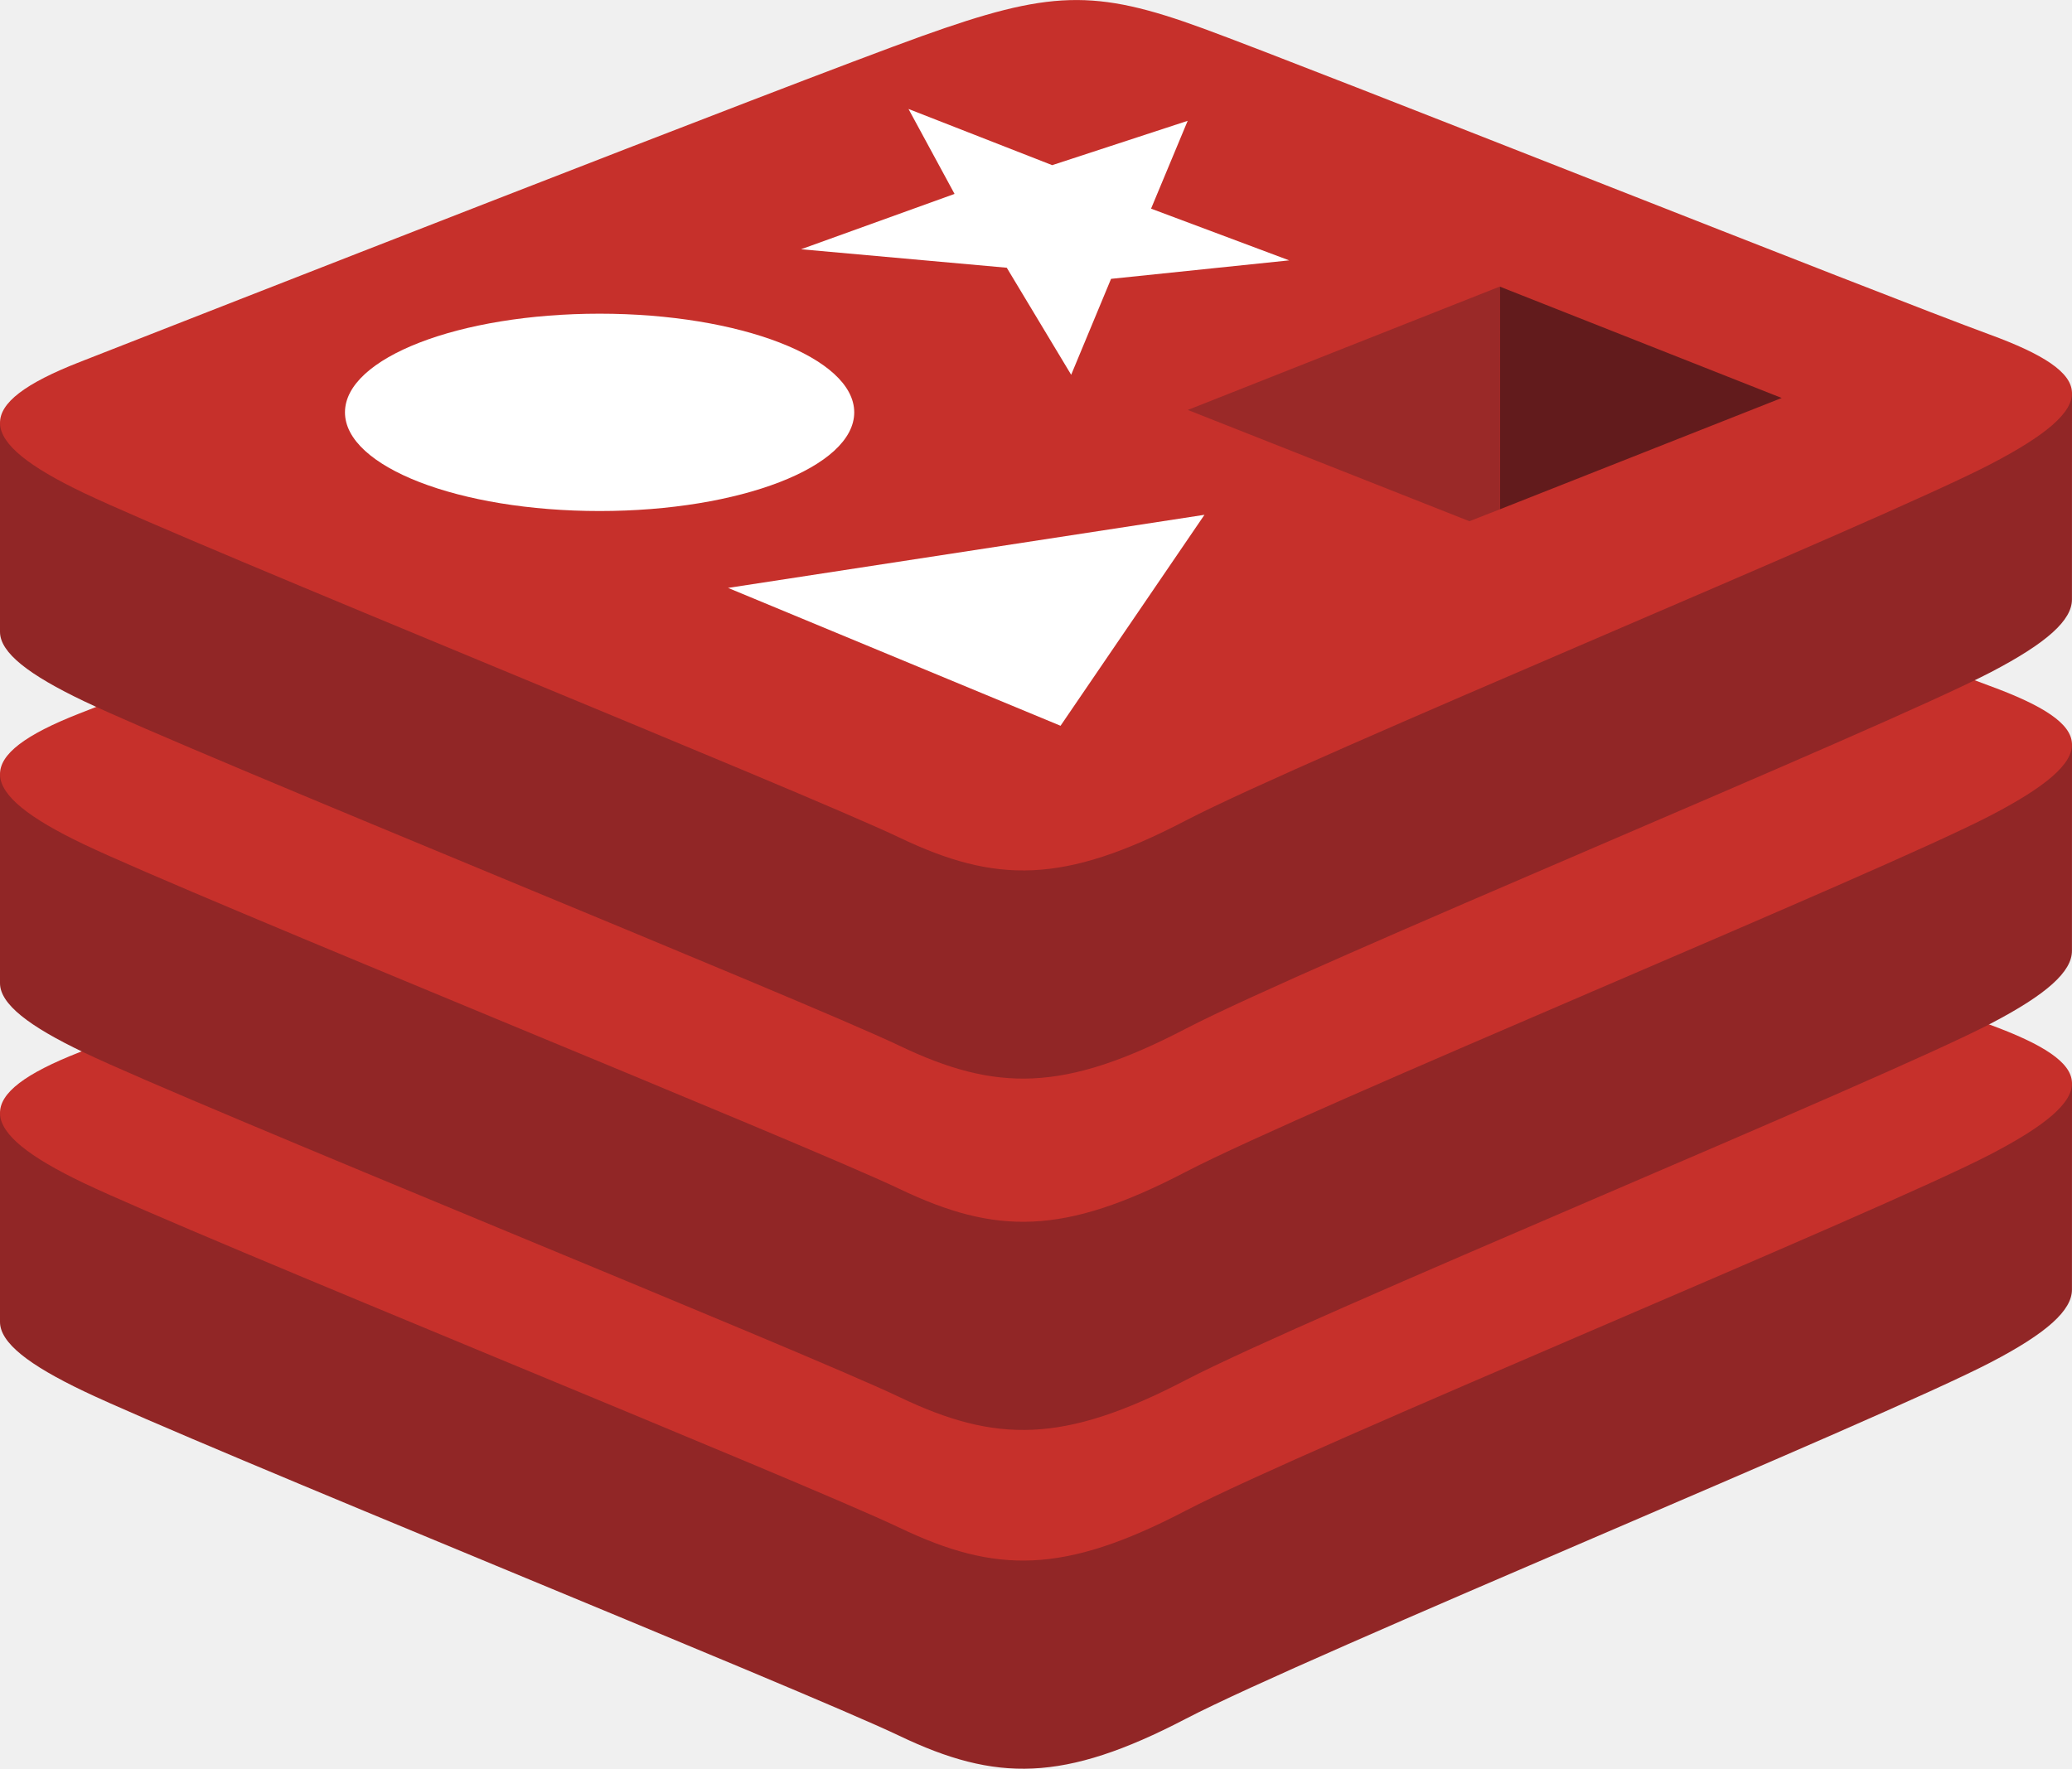
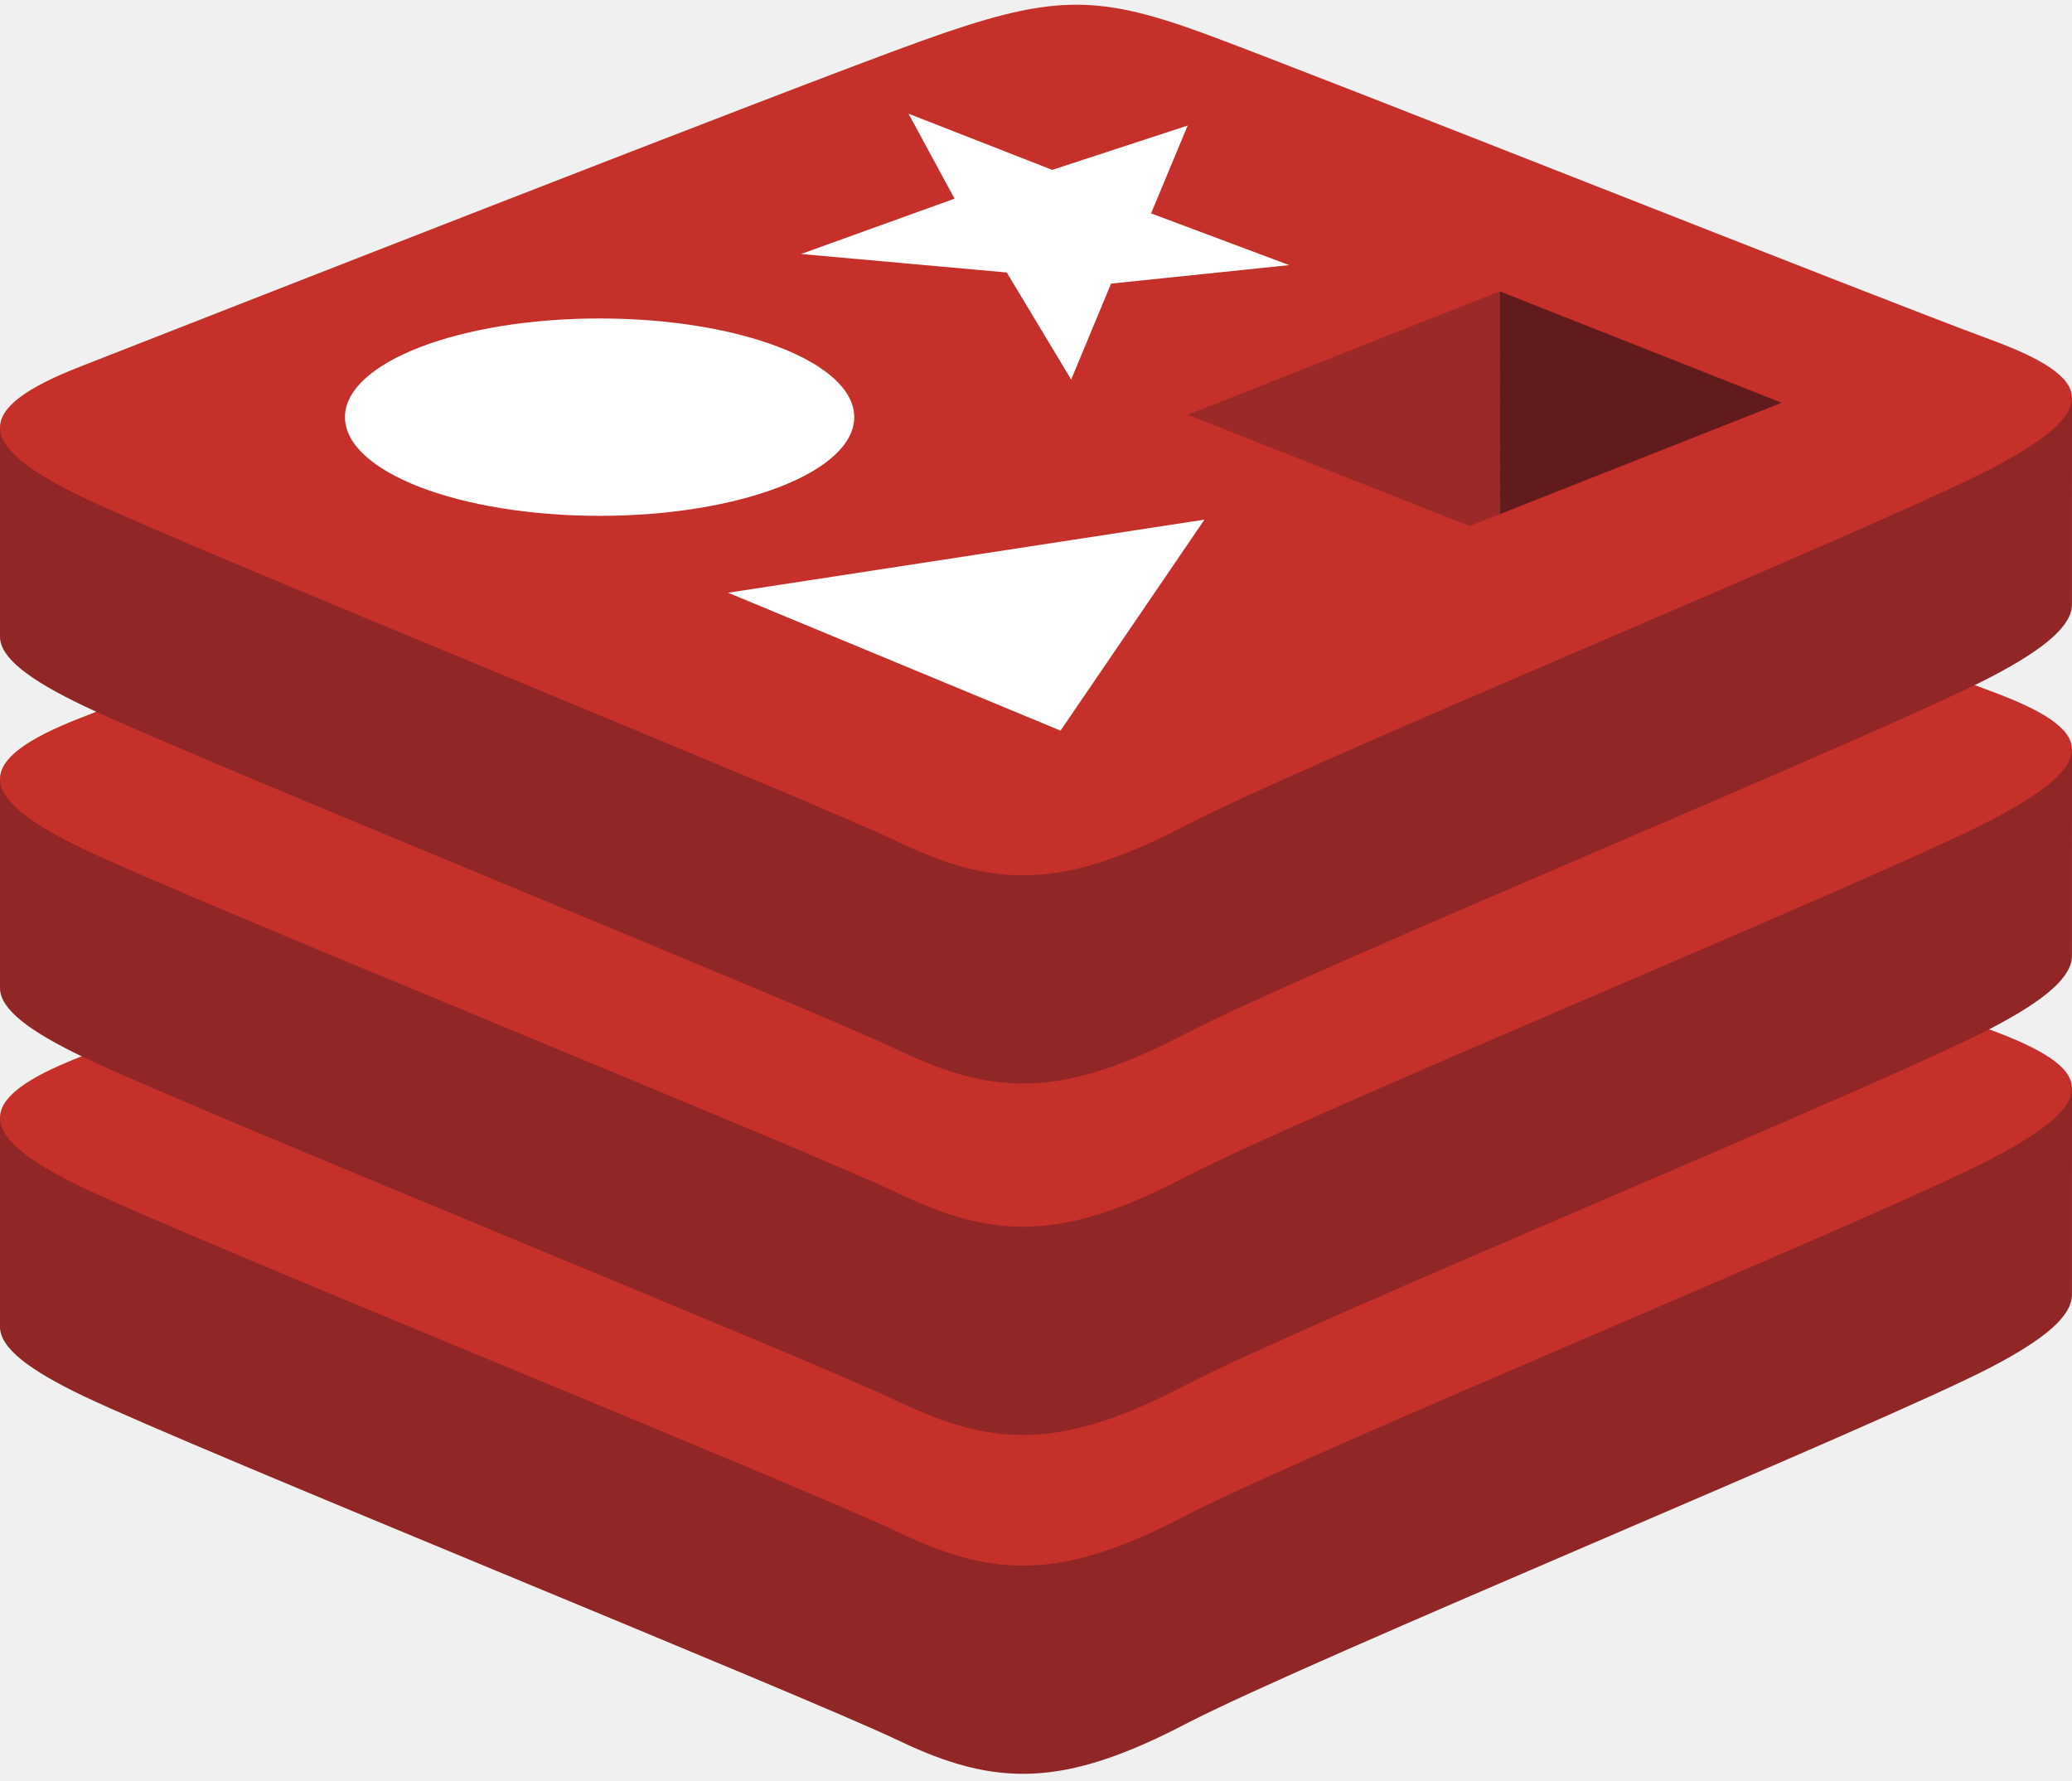
- <svg xmlns="http://www.w3.org/2000/svg" preserveAspectRatio="xMinYMin meet" viewBox="0 0.58 256 218.59">
-   <path fill="#912626" d="M245.97 168.943c-13.662 7.121-84.434 36.22-99.501 44.075s-23.437 7.78-35.34 2.09c-11.902-5.69-87.216-36.112-100.783-42.597C3.566 169.271 0 166.535 0 163.951v-25.876s98.05-21.345 113.879-27.024c15.828-5.679 21.32-5.884 34.79-.95 13.472 4.936 94.018 19.468 107.331 24.344l-.006 25.51c.002 2.558-3.07 5.364-10.024 8.988" />
-   <path fill="#C6302B" d="M245.965 143.22c-13.661 7.118-84.431 36.218-99.498 44.072-15.066 7.857-23.436 7.78-35.338 2.09-11.903-5.686-87.214-36.113-100.78-42.594-13.566-6.485-13.85-10.948-.524-16.166 13.326-5.22 88.224-34.605 104.055-40.284 15.828-5.677 21.319-5.884 34.789-.948 13.471 4.934 83.819 32.935 97.13 37.81 13.316 4.881 13.827 8.9.166 16.02" />
-   <path fill="#912626" d="M245.97 127.074c-13.662 7.122-84.434 36.22-99.501 44.078-15.067 7.853-23.437 7.777-35.34 2.087-11.903-5.687-87.216-36.112-100.783-42.597C3.566 127.402 0 124.67 0 122.085V96.206s98.05-21.344 113.879-27.023c15.828-5.679 21.32-5.885 34.79-.95C162.142 73.168 242.688 87.697 256 92.574l-.006 25.513c.002 2.557-3.07 5.363-10.024 8.987" />
-   <path fill="#C6302B" d="M245.965 101.351c-13.661 7.12-84.431 36.218-99.498 44.075-15.066 7.854-23.436 7.777-35.338 2.087-11.903-5.686-87.214-36.112-100.78-42.594-13.566-6.483-13.85-10.947-.524-16.167C23.151 83.535 98.05 54.148 113.88 48.47c15.828-5.678 21.319-5.884 34.789-.949 13.471 4.934 83.819 32.933 97.13 37.81 13.316 4.88 13.827 8.9.166 16.02" />
-   <path fill="#912626" d="M245.97 83.653c-13.662 7.12-84.434 36.22-99.501 44.078-15.067 7.854-23.437 7.777-35.34 2.087-11.903-5.687-87.216-36.113-100.783-42.595C3.566 83.98 0 81.247 0 78.665v-25.88s98.05-21.343 113.879-27.021c15.828-5.68 21.32-5.884 34.79-.95C162.142 29.749 242.688 44.278 256 49.155l-.006 25.512c.002 2.555-3.07 5.361-10.024 8.986" />
-   <path fill="#C6302B" d="M245.965 57.93c-13.661 7.12-84.431 36.22-99.498 44.074-15.066 7.854-23.436 7.777-35.338 2.09C99.227 98.404 23.915 67.98 10.35 61.497-3.217 55.015-3.5 50.55 9.825 45.331 23.151 40.113 98.05 10.73 113.88 5.05c15.828-5.679 21.319-5.883 34.789-.948s83.819 32.934 97.13 37.811c13.316 4.876 13.827 8.897.166 16.017" />
-   <path fill="#FFF" d="m159.283 32.757-22.01 2.285-4.927 11.856-7.958-13.23-25.415-2.284 18.964-6.839-5.69-10.498 17.755 6.944 16.738-5.48-4.524 10.855zm-28.251 57.518L89.955 73.238l58.86-9.035zm-56.95-50.928c17.375 0 31.46 5.46 31.46 12.194 0 6.736-14.085 12.195-31.46 12.195s-31.46-5.46-31.46-12.195c0-6.734 14.085-12.194 31.46-12.194" />
-   <path fill="#621B1C" d="m185.295 35.998 34.836 13.766-34.806 13.753z" />
-   <path fill="#9A2928" d="m146.755 51.243 38.54-15.245.03 27.519-3.779 1.478z" />
+ <svg xmlns="http://www.w3.org/2000/svg" width="256px" height="220px" viewBox="0 0 256 220" version="1.1" preserveAspectRatio="xMidYMid">
+   <g>
+     <path d="M245.97,168.943 C232.308,176.064 161.536,205.163 146.469,213.018 C131.402,220.874 123.032,220.798 111.129,215.108 C99.227,209.418 23.913,178.996 10.346,172.511 C3.565,169.27 0,166.535 0,163.951 L0,138.075 C0,138.075 98.049,116.73 113.879,111.051 C129.707,105.372 135.199,105.167 148.67,110.101 C162.141,115.037 242.687,129.569 256,134.445 C256,134.445 255.994,157.556 255.994,159.955 C255.996,162.513 252.924,165.319 245.97,168.943" fill="#912626" />
+     <path d="M245.965,143.22 C232.304,150.338 161.534,179.438 146.467,187.292 C131.401,195.149 123.031,195.072 111.129,189.382 C99.226,183.696 23.915,153.269 10.349,146.788 C-3.217,140.303 -3.502,135.84 9.825,130.622 C23.151,125.402 98.049,96.017 113.88,90.338 C129.708,84.661 135.199,84.454 148.669,89.39 C162.14,94.324 232.488,122.325 245.8,127.2 C259.115,132.081 259.626,136.099 245.965,143.22" fill="#C6302B" />
+     <path d="M245.97,127.074 C232.308,134.196 161.536,163.294 146.469,171.152 C131.402,179.005 123.032,178.929 111.129,173.239 C99.226,167.552 23.913,137.127 10.346,130.642 C3.565,127.401 0,124.669 0,122.085 L0,96.206 C0,96.206 98.049,74.862 113.879,69.183 C129.707,63.504 135.199,63.298 148.67,68.233 C162.141,73.168 242.687,87.697 256,92.574 C256,92.574 255.994,115.685 255.994,118.087 C255.996,120.644 252.924,123.45 245.97,127.074" fill="#912626" />
+     <path d="M245.965,101.351 C232.304,108.471 161.534,137.569 146.467,145.426 C131.401,153.28 123.031,153.203 111.129,147.513 C99.226,141.827 23.915,111.401 10.349,104.919 C-3.217,98.436 -3.502,93.972 9.825,88.752 C23.151,83.535 98.049,54.148 113.88,48.47 C129.708,42.792 135.199,42.586 148.669,47.521 C162.14,52.455 232.488,80.454 245.8,85.331 C259.115,90.21 259.626,94.23 245.965,101.35 L245.965,101.351" fill="#C6302B" />
+     <path d="M245.97,83.653 C232.308,90.774 161.536,119.874 146.469,127.731 C131.402,135.585 123.032,135.508 111.129,129.818 C99.226,124.131 23.913,93.705 10.346,87.223 C3.565,83.981 0,81.247 0,78.665 L0,52.786 C0,52.786 98.049,31.442 113.879,25.764 C129.707,20.085 135.199,19.88 148.67,24.814 C162.141,29.749 242.687,44.278 256,49.155 C256,49.155 255.994,72.266 255.994,74.667 C255.996,77.222 252.924,80.028 245.97,83.653" fill="#912626" />
+     <path d="M245.965,57.929 C232.304,65.049 161.534,94.149 146.467,102.004 C131.401,109.858 123.031,109.781 111.129,104.093 C99.227,98.405 23.915,67.981 10.349,61.498 C-3.217,55.015 -3.502,50.55 9.825,45.331 C23.151,40.113 98.049,10.729 113.88,5.049 C129.708,-0.63 135.199,-0.834 148.669,4.101 C162.14,9.036 232.488,37.035 245.8,41.912 C259.115,46.788 259.626,50.809 245.965,57.929" fill="#C6302B" />
+     <path d="M159.283,32.757 L137.274,35.042 L132.346,46.898 L124.388,33.668 L98.973,31.384 L117.937,24.545 L112.247,14.047 L130.002,20.991 L146.74,15.511 L142.216,26.366 L159.283,32.757" fill="#FFFFFF" />
+     <path d="M131.032,90.275 L89.955,73.238 L148.816,64.203 L131.032,90.275" fill="#FFFFFF" />
+     <path d="M74.082,39.347 C91.457,39.347 105.542,44.807 105.542,51.541 C105.542,58.277 91.457,63.736 74.082,63.736 C56.707,63.736 42.621,58.277 42.621,51.541 C42.621,44.807 56.707,39.347 74.082,39.347" fill="#FFFFFF" />
+     <path d="M185.295,35.998 L220.131,49.764 L185.325,63.517 L185.295,35.998" fill="#621B1C" />
+     <path d="M146.755,51.243 L185.295,35.998 L185.325,63.517 L181.546,64.995 L146.755,51.243" fill="#9A2928" />
+   </g>
</svg>
